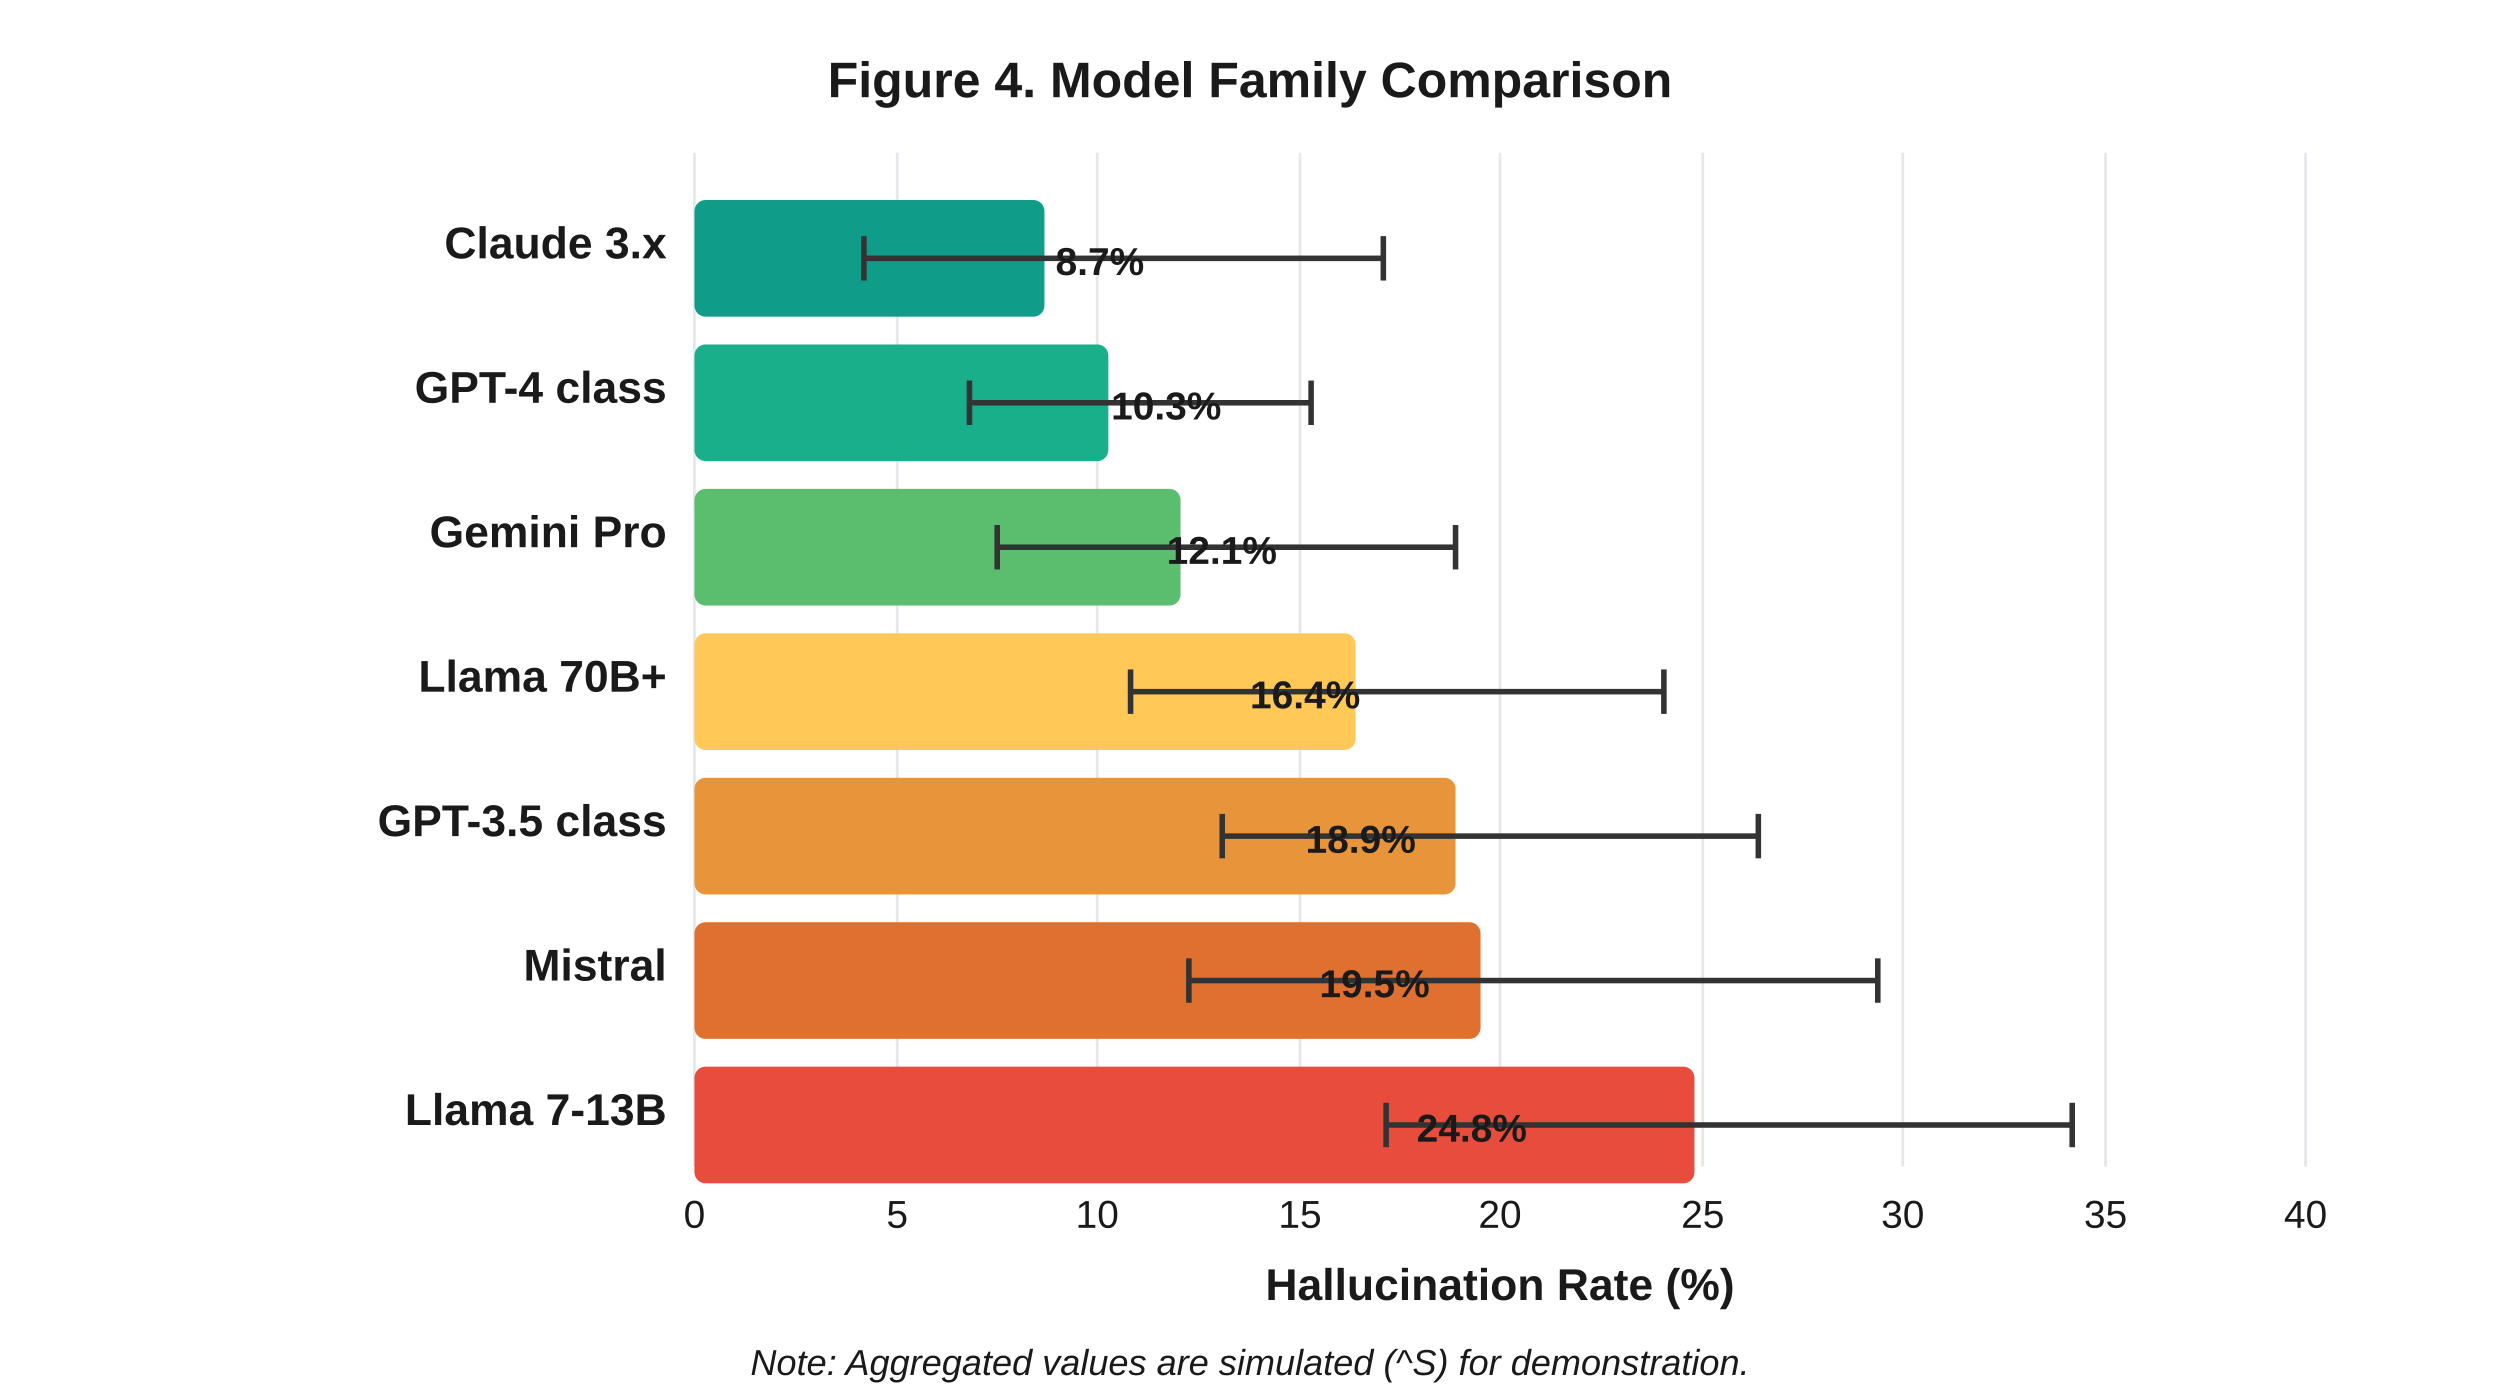
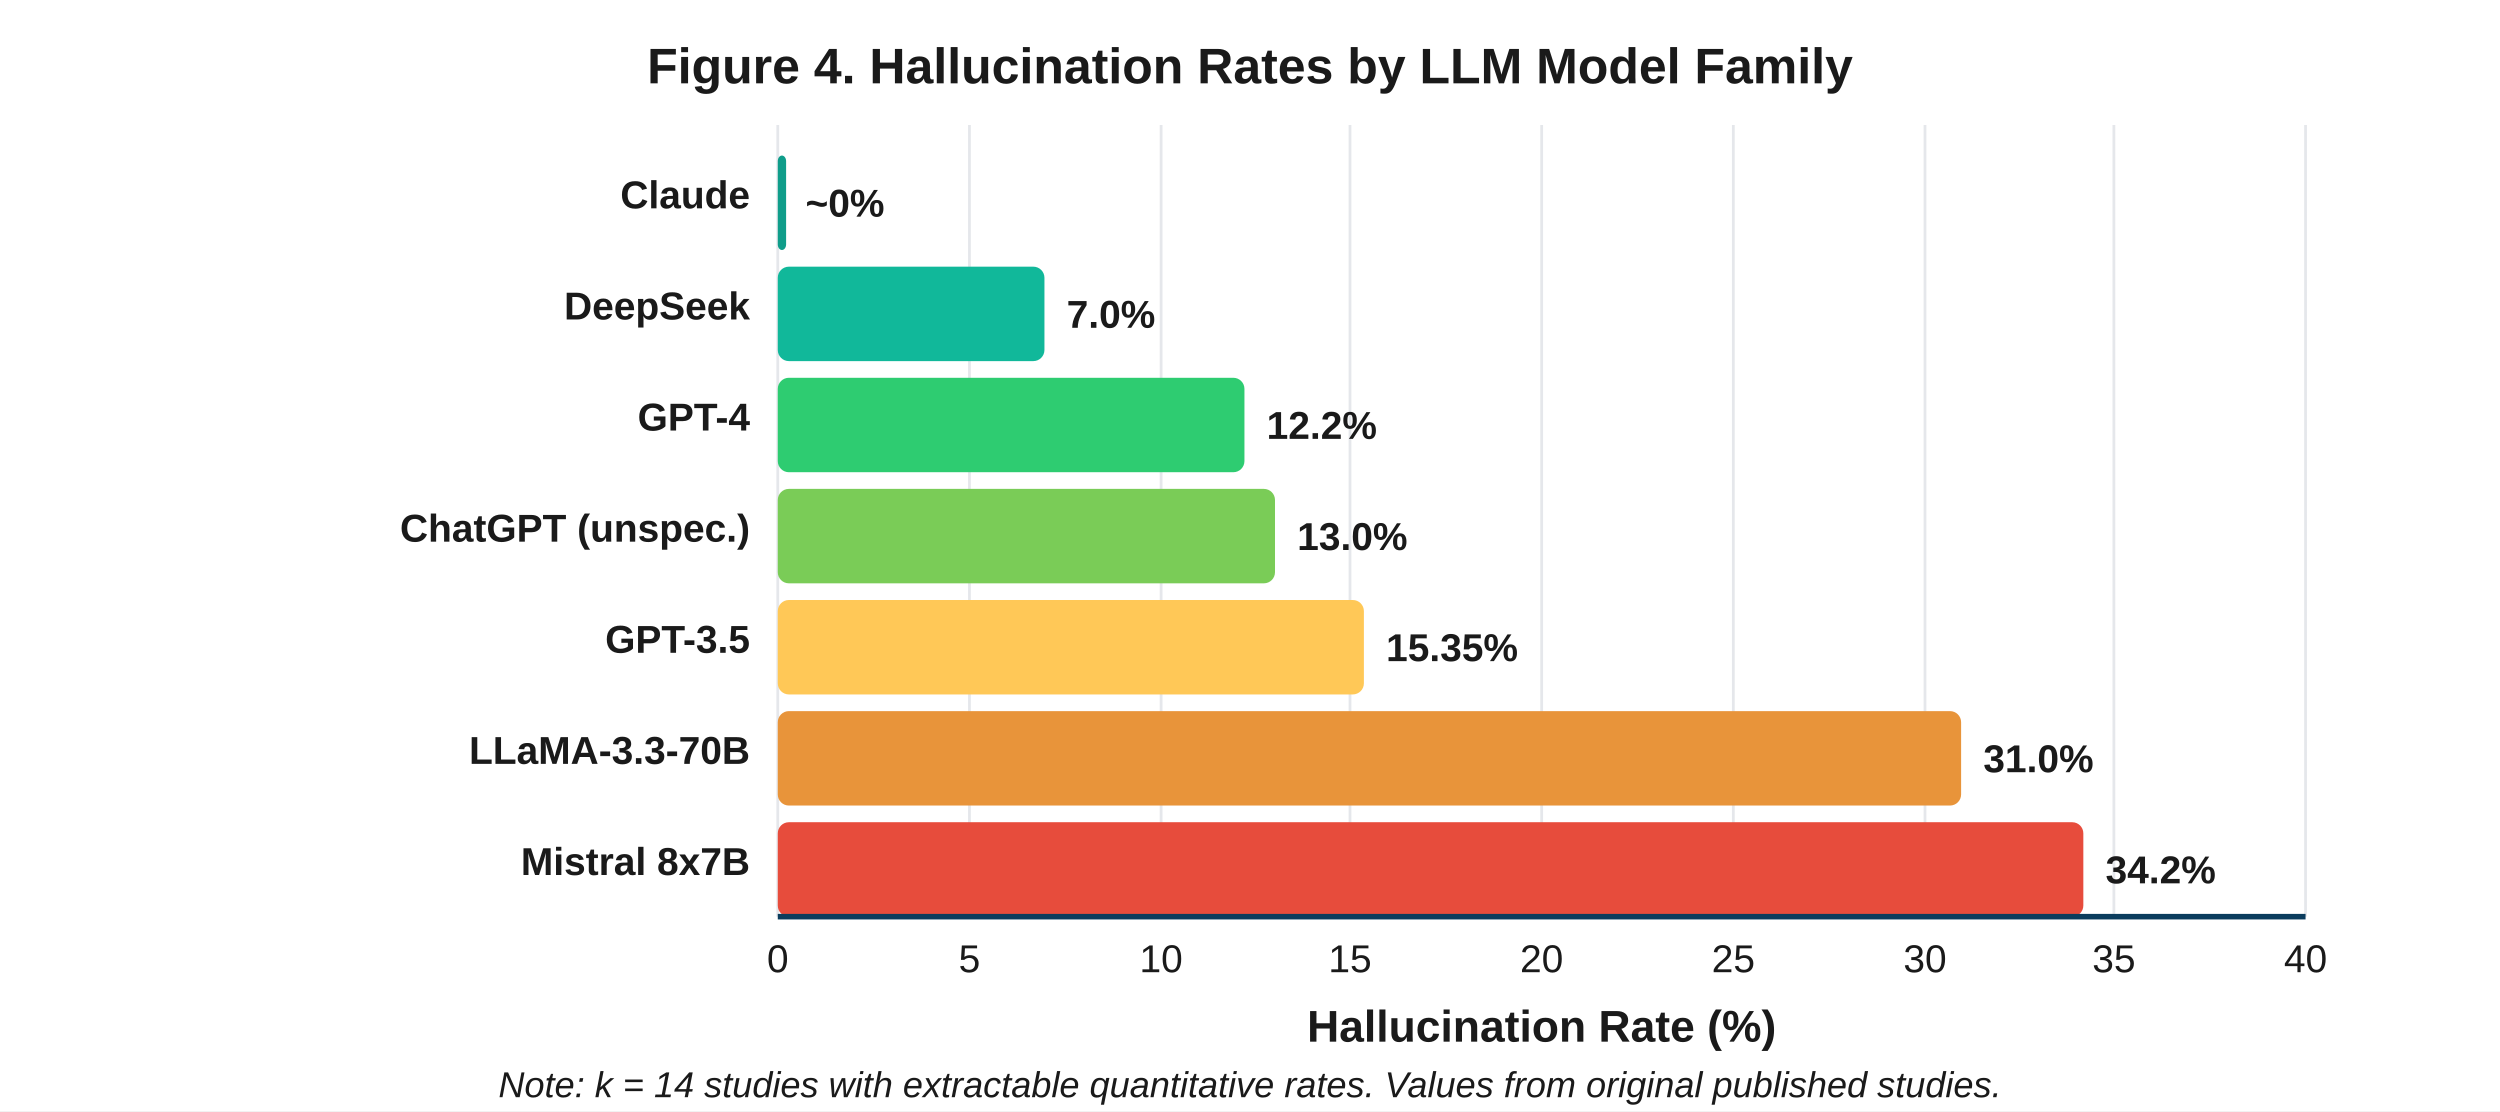
- <svg xmlns="http://www.w3.org/2000/svg" width="900" height="500" viewBox="0 0 900 500">
+ <svg xmlns="http://www.w3.org/2000/svg" width="900" height="400" viewBox="0 0 900 400">
  <defs>
    <style>
      text { font-family: Arial, Helvetica, sans-serif; fill: #1a1a1a; }
    </style>
  </defs>
-   <rect width="900" height="500" fill="white" />
-   <text x="450" y="35" text-anchor="middle" font-size="18" font-weight="bold" fill="#0B3C5D">Figure 4. Model Family Comparison</text>
-   <line x1="250" y1="55" x2="250" y2="420" stroke="#E5E7EB" stroke-width="1" />
-   <line x1="323" y1="55" x2="323" y2="420" stroke="#E5E7EB" stroke-width="1" />
-   <line x1="395" y1="55" x2="395" y2="420" stroke="#E5E7EB" stroke-width="1" />
-   <line x1="468" y1="55" x2="468" y2="420" stroke="#E5E7EB" stroke-width="1" />
-   <line x1="540" y1="55" x2="540" y2="420" stroke="#E5E7EB" stroke-width="1" />
-   <line x1="613" y1="55" x2="613" y2="420" stroke="#E5E7EB" stroke-width="1" />
-   <line x1="685" y1="55" x2="685" y2="420" stroke="#E5E7EB" stroke-width="1" />
-   <line x1="758" y1="55" x2="758" y2="420" stroke="#E5E7EB" stroke-width="1" />
-   <line x1="830" y1="55" x2="830" y2="420" stroke="#E5E7EB" stroke-width="1" />
-   <text x="250" y="442" text-anchor="middle" font-size="14">0</text>
-   <text x="323" y="442" text-anchor="middle" font-size="14">5</text>
-   <text x="395" y="442" text-anchor="middle" font-size="14">10</text>
-   <text x="468" y="442" text-anchor="middle" font-size="14">15</text>
-   <text x="540" y="442" text-anchor="middle" font-size="14">20</text>
-   <text x="613" y="442" text-anchor="middle" font-size="14">25</text>
-   <text x="685" y="442" text-anchor="middle" font-size="14">30</text>
-   <text x="758" y="442" text-anchor="middle" font-size="14">35</text>
-   <text x="830" y="442" text-anchor="middle" font-size="14">40</text>
-   <text x="540" y="468" text-anchor="middle" font-size="16" font-weight="bold" fill="#0B3C5D">Hallucination Rate (%)</text>
-   <text x="240" y="93" text-anchor="end" font-size="16" font-weight="bold" fill="#0B3C5D">Claude 3.x</text>
-   <rect x="250" y="72" width="126" height="42" rx="4" ry="4" fill="#0F9D8A" />
-   <line x1="311" y1="93" x2="498" y2="93" stroke="#333" stroke-width="2" />
-   <line x1="311" y1="85" x2="311" y2="101" stroke="#333" stroke-width="2" />
-   <line x1="498" y1="85" x2="498" y2="101" stroke="#333" stroke-width="2" />
-   <text x="380" y="99" font-size="14" font-weight="bold" fill="white">8.7%</text>
-   <text x="240" y="145" text-anchor="end" font-size="16" font-weight="bold" fill="#0B3C5D">GPT-4 class</text>
-   <rect x="250" y="124" width="149" height="42" rx="4" ry="4" fill="#1AAF8B" />
-   <line x1="349" y1="145" x2="472" y2="145" stroke="#333" stroke-width="2" />
-   <line x1="349" y1="137" x2="349" y2="153" stroke="#333" stroke-width="2" />
-   <line x1="472" y1="137" x2="472" y2="153" stroke="#333" stroke-width="2" />
-   <text x="400" y="151" font-size="14" font-weight="bold" fill="white">10.3%</text>
-   <text x="240" y="197" text-anchor="end" font-size="16" font-weight="bold" fill="#0B3C5D">Gemini Pro</text>
-   <rect x="250" y="176" width="175" height="42" rx="4" ry="4" fill="#5BBD6E" />
-   <line x1="359" y1="197" x2="524" y2="197" stroke="#333" stroke-width="2" />
-   <line x1="359" y1="189" x2="359" y2="205" stroke="#333" stroke-width="2" />
-   <line x1="524" y1="189" x2="524" y2="205" stroke="#333" stroke-width="2" />
-   <text x="420" y="203" font-size="14" font-weight="bold" fill="white">12.1%</text>
-   <text x="240" y="249" text-anchor="end" font-size="16" font-weight="bold" fill="#0B3C5D">Llama 70B+</text>
-   <rect x="250" y="228" width="238" height="42" rx="4" ry="4" fill="#FFC857" />
-   <line x1="407" y1="249" x2="599" y2="249" stroke="#333" stroke-width="2" />
-   <line x1="407" y1="241" x2="407" y2="257" stroke="#333" stroke-width="2" />
-   <line x1="599" y1="241" x2="599" y2="257" stroke="#333" stroke-width="2" />
-   <text x="450" y="255" font-size="14" font-weight="bold" fill="#1a1a1a">16.4%</text>
-   <text x="240" y="301" text-anchor="end" font-size="16" font-weight="bold" fill="#0B3C5D">GPT-3.5 class</text>
-   <rect x="250" y="280" width="274" height="42" rx="4" ry="4" fill="#E8943A" />
-   <line x1="440" y1="301" x2="633" y2="301" stroke="#333" stroke-width="2" />
-   <line x1="440" y1="293" x2="440" y2="309" stroke="#333" stroke-width="2" />
-   <line x1="633" y1="293" x2="633" y2="309" stroke="#333" stroke-width="2" />
-   <text x="470" y="307" font-size="14" font-weight="bold" fill="white">18.9%</text>
-   <text x="240" y="353" text-anchor="end" font-size="16" font-weight="bold" fill="#0B3C5D">Mistral</text>
-   <rect x="250" y="332" width="283" height="42" rx="4" ry="4" fill="#E07030" />
-   <line x1="428" y1="353" x2="676" y2="353" stroke="#333" stroke-width="2" />
-   <line x1="428" y1="345" x2="428" y2="361" stroke="#333" stroke-width="2" />
-   <line x1="676" y1="345" x2="676" y2="361" stroke="#333" stroke-width="2" />
-   <text x="475" y="359" font-size="14" font-weight="bold" fill="white">19.5%</text>
-   <text x="240" y="405" text-anchor="end" font-size="16" font-weight="bold" fill="#0B3C5D">Llama 7-13B</text>
-   <rect x="250" y="384" width="360" height="42" rx="4" ry="4" fill="#E74C3C" />
-   <line x1="499" y1="405" x2="746" y2="405" stroke="#333" stroke-width="2" />
-   <line x1="499" y1="397" x2="499" y2="413" stroke="#333" stroke-width="2" />
-   <line x1="746" y1="397" x2="746" y2="413" stroke="#333" stroke-width="2" />
-   <text x="510" y="411" font-size="14" font-weight="bold" fill="white">24.8%</text>
-   <text x="450" y="495" text-anchor="middle" font-size="13" font-style="italic" fill="#666">Note: Aggregated values are simulated (^S) for demonstration.</text>
+   <rect width="900" height="400" fill="white" />
+   <text x="450" y="30" text-anchor="middle" font-size="18" font-weight="bold" fill="#0B3C5D">Figure 4. Hallucination Rates by LLM Model Family</text>
+   <line x1="280" y1="45" x2="280" y2="330" stroke="#E5E7EB" stroke-width="1" />
+   <line x1="349" y1="45" x2="349" y2="330" stroke="#E5E7EB" stroke-width="1" />
+   <line x1="418" y1="45" x2="418" y2="330" stroke="#E5E7EB" stroke-width="1" />
+   <line x1="486" y1="45" x2="486" y2="330" stroke="#E5E7EB" stroke-width="1" />
+   <line x1="555" y1="45" x2="555" y2="330" stroke="#E5E7EB" stroke-width="1" />
+   <line x1="624" y1="45" x2="624" y2="330" stroke="#E5E7EB" stroke-width="1" />
+   <line x1="693" y1="45" x2="693" y2="330" stroke="#E5E7EB" stroke-width="1" />
+   <line x1="761" y1="45" x2="761" y2="330" stroke="#E5E7EB" stroke-width="1" />
+   <line x1="830" y1="45" x2="830" y2="330" stroke="#E5E7EB" stroke-width="1" />
+   <text x="280" y="350" text-anchor="middle" font-size="14">0</text>
+   <text x="349" y="350" text-anchor="middle" font-size="14">5</text>
+   <text x="418" y="350" text-anchor="middle" font-size="14">10</text>
+   <text x="486" y="350" text-anchor="middle" font-size="14">15</text>
+   <text x="555" y="350" text-anchor="middle" font-size="14">20</text>
+   <text x="624" y="350" text-anchor="middle" font-size="14">25</text>
+   <text x="693" y="350" text-anchor="middle" font-size="14">30</text>
+   <text x="761" y="350" text-anchor="middle" font-size="14">35</text>
+   <text x="830" y="350" text-anchor="middle" font-size="14">40</text>
+   <text x="555" y="375" text-anchor="middle" font-size="16" font-weight="bold" fill="#0B3C5D">Hallucination Rate (%)</text>
+   <text x="270" y="75" text-anchor="end" font-size="14" font-weight="bold" fill="#0B3C5D">Claude</text>
+   <rect x="280" y="56" width="3" height="34" rx="2" ry="2" fill="#0F9D8A" />
+   <text x="290" y="78" font-size="14" font-weight="bold" fill="#0F9D8A">~0%</text>
+   <text x="270" y="115" text-anchor="end" font-size="14" font-weight="bold" fill="#0B3C5D">DeepSeek</text>
+   <rect x="280" y="96" width="96" height="34" rx="4" ry="4" fill="#11B89A" />
+   <text x="384" y="118" font-size="14" font-weight="bold" fill="#1a1a1a">7.0%</text>
+   <text x="270" y="155" text-anchor="end" font-size="14" font-weight="bold" fill="#0B3C5D">GPT-4</text>
+   <rect x="280" y="136" width="168" height="34" rx="4" ry="4" fill="#2ECC71" />
+   <text x="456" y="158" font-size="14" font-weight="bold" fill="#1a1a1a">12.2%</text>
+   <text x="270" y="195" text-anchor="end" font-size="14" font-weight="bold" fill="#0B3C5D">ChatGPT (unspec.)</text>
+   <rect x="280" y="176" width="179" height="34" rx="4" ry="4" fill="#7ACC57" />
+   <text x="467" y="198" font-size="14" font-weight="bold" fill="#1a1a1a">13.0%</text>
+   <text x="270" y="235" text-anchor="end" font-size="14" font-weight="bold" fill="#0B3C5D">GPT-3.5</text>
+   <rect x="280" y="216" width="211" height="34" rx="4" ry="4" fill="#FFC857" />
+   <text x="499" y="238" font-size="14" font-weight="bold" fill="#1a1a1a">15.35%</text>
+   <text x="270" y="275" text-anchor="end" font-size="14" font-weight="bold" fill="#0B3C5D">LLaMA-3.3-70B</text>
+   <rect x="280" y="256" width="426" height="34" rx="4" ry="4" fill="#E8943A" />
+   <text x="714" y="278" font-size="14" font-weight="bold" fill="#1a1a1a">31.0%</text>
+   <text x="270" y="315" text-anchor="end" font-size="14" font-weight="bold" fill="#0B3C5D">Mistral 8x7B</text>
+   <rect x="280" y="296" width="470" height="34" rx="4" ry="4" fill="#E74C3C" />
+   <text x="758" y="318" font-size="14" font-weight="bold" fill="#1a1a1a">34.2%</text>
+   <line x1="280" y1="330" x2="830" y2="330" stroke="#0B3C5D" stroke-width="2" />
+   <text x="450" y="395" text-anchor="middle" font-size="13" font-style="italic" fill="#666666">Note: k = 14 studies with extractable quantitative rates. Values from original published studies.</text>
</svg>
